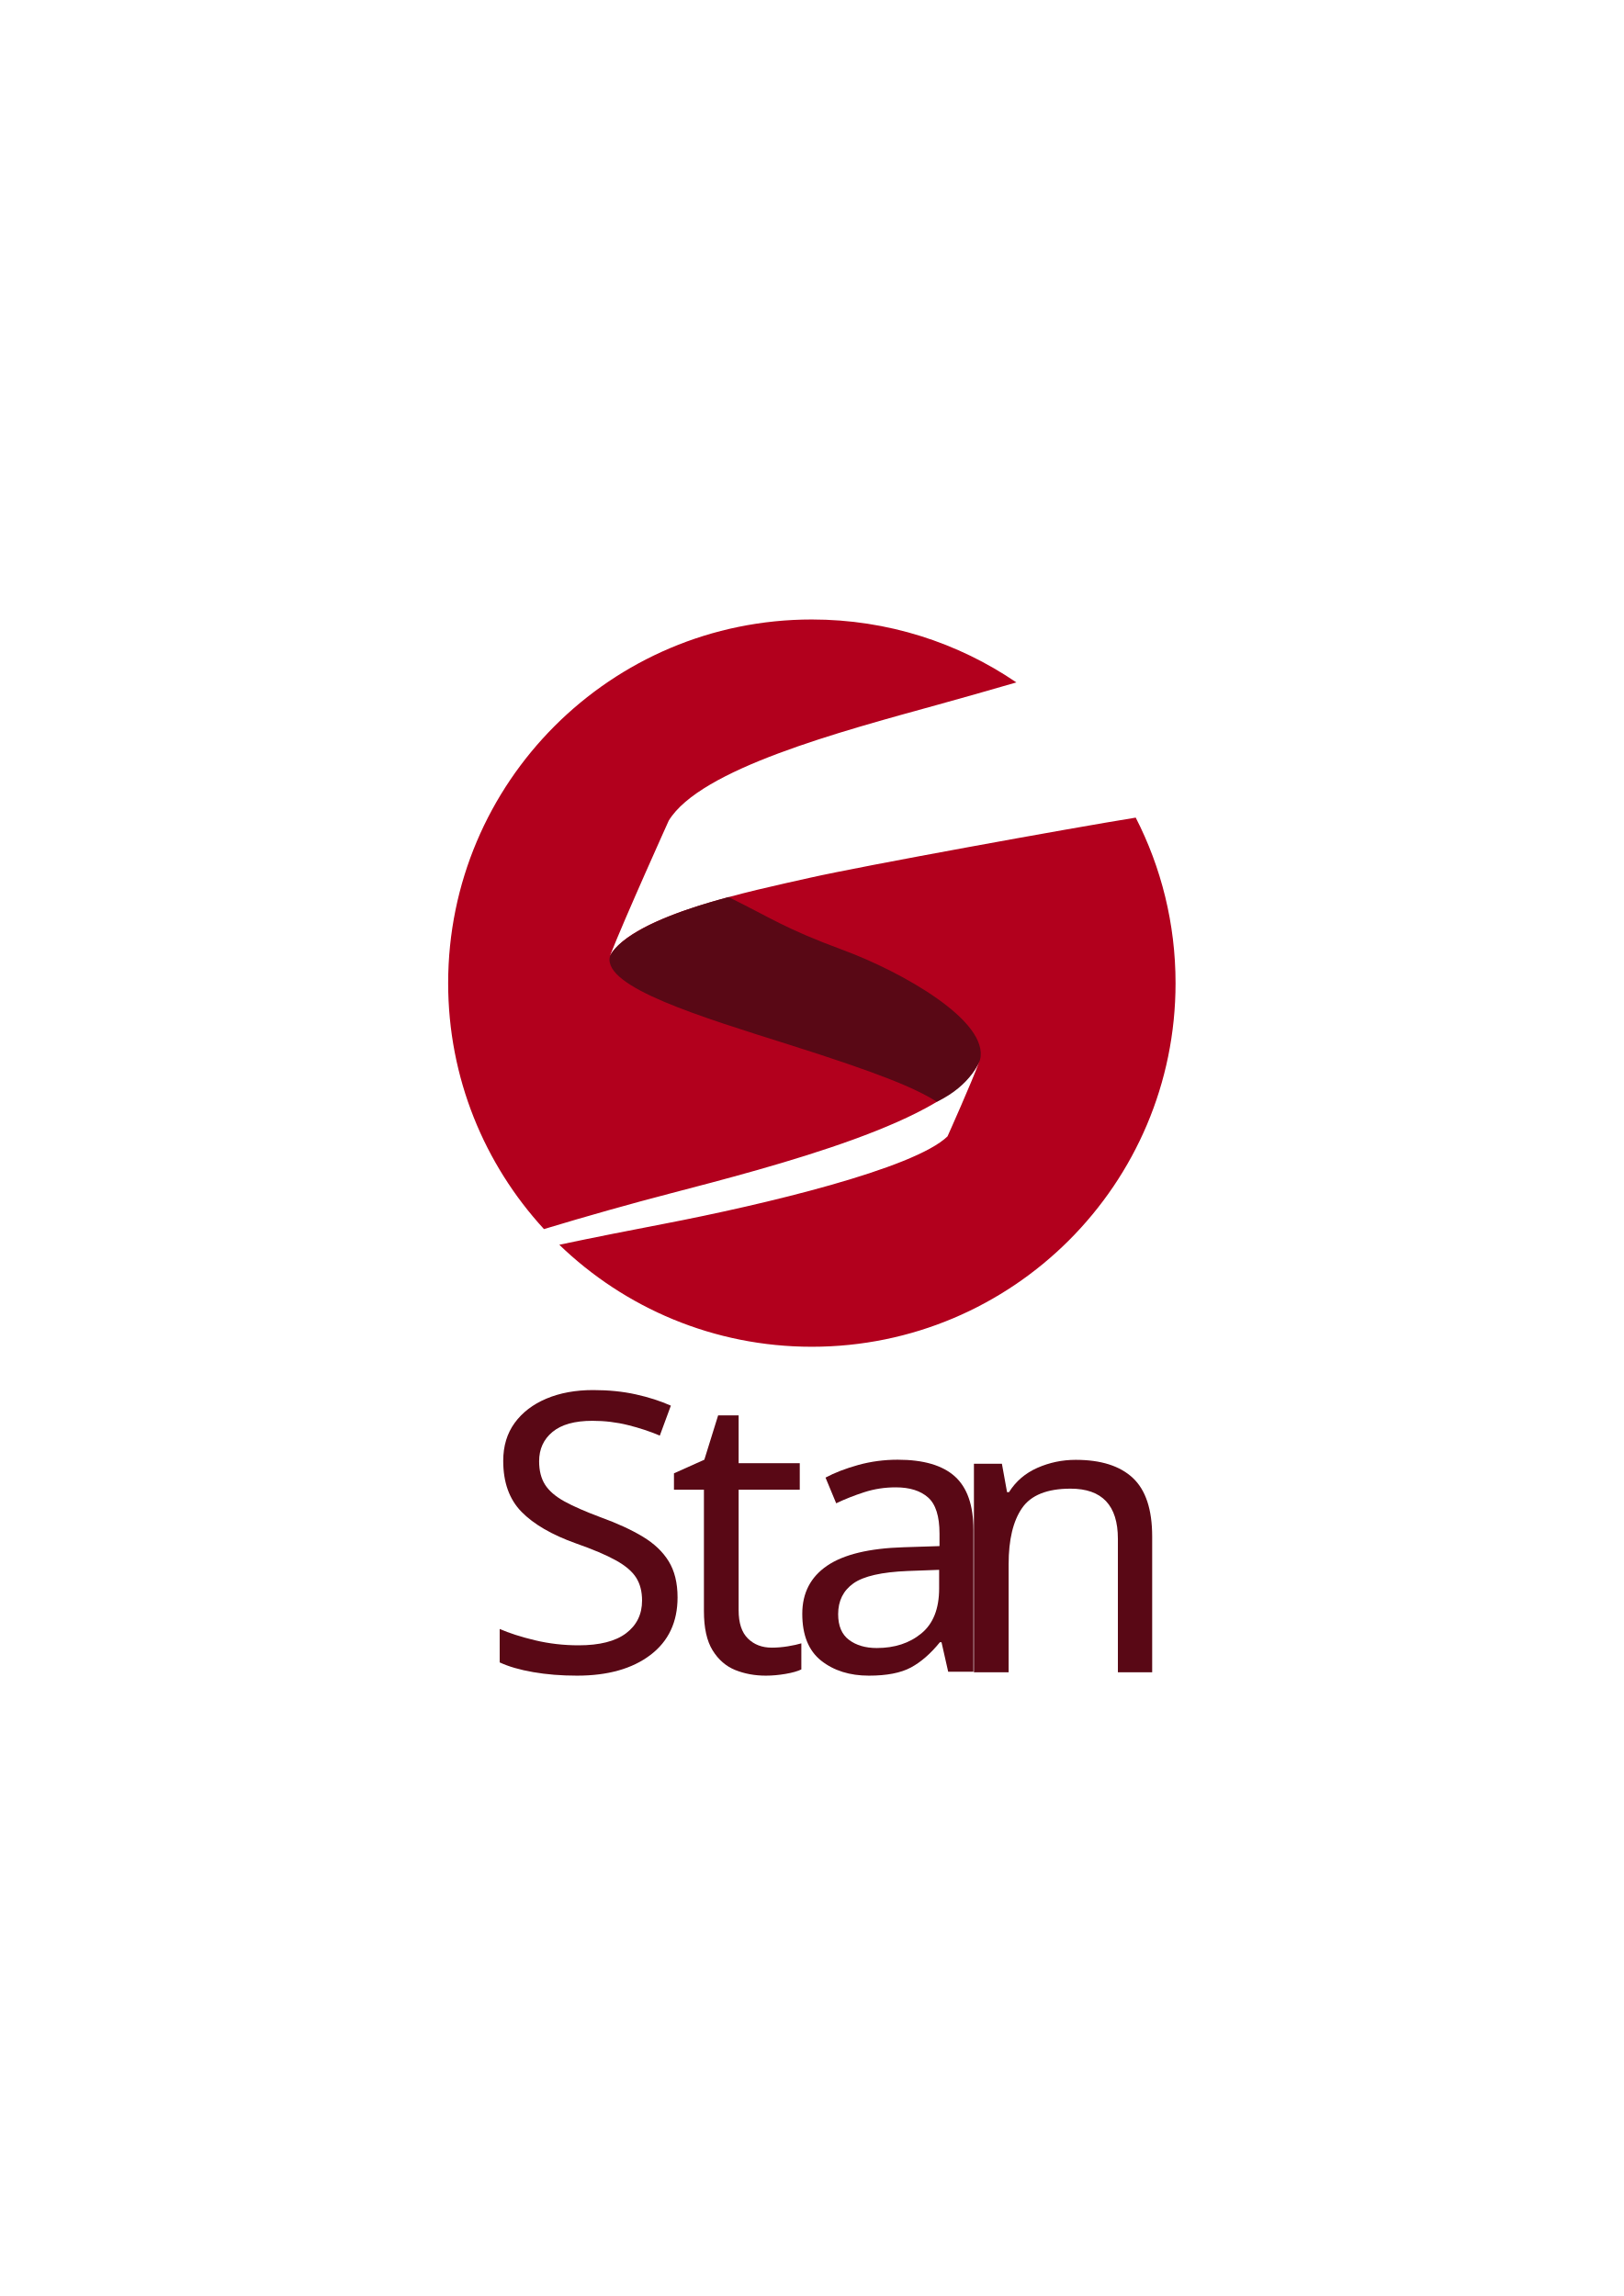
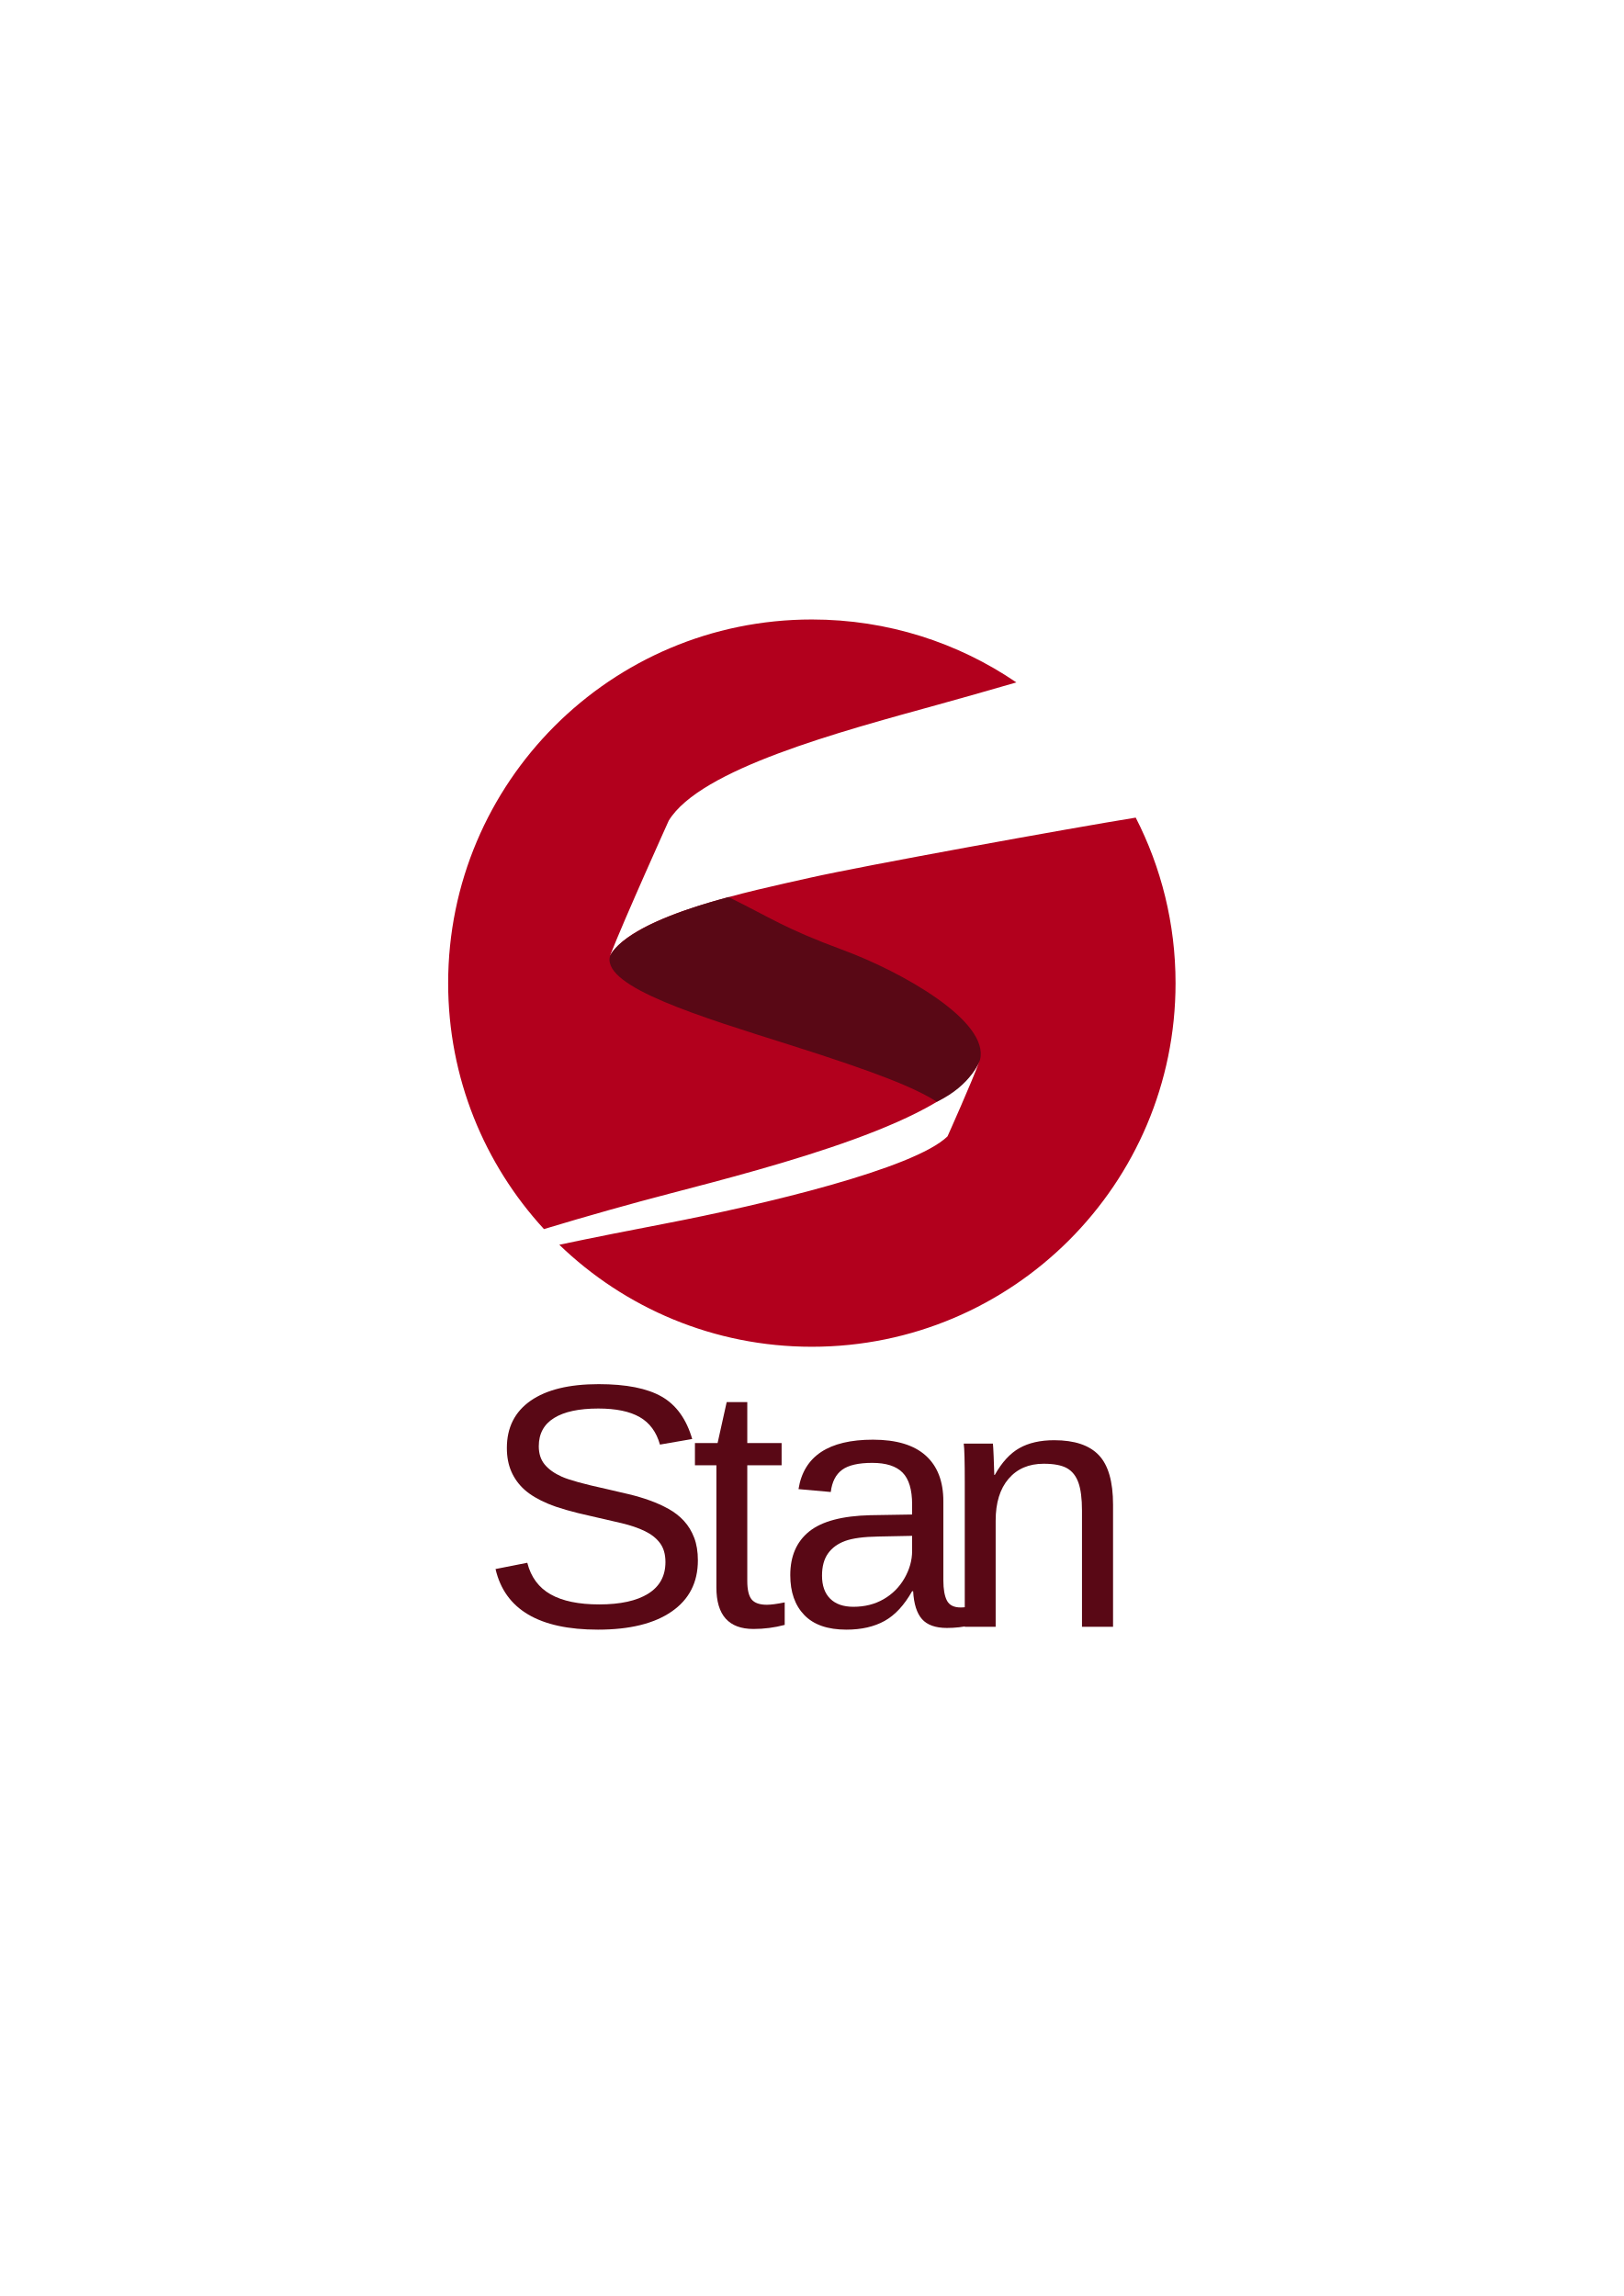
- <svg xmlns="http://www.w3.org/2000/svg" width="744.094" height="1052.362" id="svg2" version="1.1">
-   <defs id="defs4" />
-   <g id="layer1">
-     <text transform="scale(1.006727,0.9933182)" id="text3033" y="771.401" x="218.304" style="font-size:179.524px;font-style:normal;font-variant:normal;font-weight:normal;font-stretch:normal;text-align:start;line-height:125%;letter-spacing:0px;word-spacing:0px;writing-mode:lr-tb;text-anchor:start;fill:#590815;fill-opacity:1;stroke:none;font-family:Corbel;-inkscape-font-specification:Corbel" xml:space="preserve">
-       <tspan y="771.401" x="218.304" id="tspan3035">S</tspan>
-     </text>
-     <text xml:space="preserve" style="font-size:179.524px;font-style:normal;font-variant:normal;font-weight:normal;font-stretch:normal;text-align:start;line-height:125%;letter-spacing:0px;word-spacing:0px;writing-mode:lr-tb;text-anchor:start;fill:#590815;fill-opacity:1;stroke:none;font-family:Corbel;-inkscape-font-specification:Corbel" x="428.076" y="771.647" id="text3038" transform="scale(1.006727,0.9933182)">
-       <tspan id="tspan3040" x="428.076" y="771.647">n</tspan>
-     </text>
-     <text transform="scale(1.006727,0.9933182)" id="text3042" y="771.401" x="356.938" style="font-size:179.524px;font-style:normal;font-variant:normal;font-weight:normal;font-stretch:normal;text-align:start;line-height:125%;letter-spacing:0px;word-spacing:0px;writing-mode:lr-tb;text-anchor:start;fill:#590815;fill-opacity:1;stroke:none;font-family:Corbel;-inkscape-font-specification:Corbel" xml:space="preserve">
-       <tspan y="771.401" x="356.938" id="tspan3044">a</tspan>
-     </text>
-     <text xml:space="preserve" style="font-size:179.524px;font-style:normal;font-variant:normal;font-weight:normal;font-stretch:normal;text-align:start;line-height:125%;letter-spacing:0px;word-spacing:0px;writing-mode:lr-tb;text-anchor:start;fill:#590815;fill-opacity:1;stroke:none;font-family:Corbel;-inkscape-font-specification:Corbel" x="303.918" y="771.401" id="text3046" transform="scale(1.006727,0.9933182)">
-       <tspan id="tspan3048" x="303.918" y="771.401">t</tspan>
-     </text>
-     <path style="fill:#b2001d;fill-opacity:1;stroke:none" d="m 372.031,283.938 c -92.051,0 -166.656,74.637 -166.656,166.687 0,43.473 16.648,83.049 43.906,112.719 20.202,-6.122 40.604,-11.817 57.219,-16.156 48.062,-12.552 130.337,-33.765 142.219,-60.5 -3.342,9.283 -14.5,34.156 -14.5,34.156 -15.224,14.853 -84.415,31.326 -129.969,40.094 -14.533,2.797 -31.119,6.029 -47.937,9.594 29.975,28.929 70.764,46.75 115.719,46.75 92.051,0 166.688,-74.606 166.688,-166.656 0,-27.328 -6.593,-53.116 -18.25,-75.875 -30.077,4.853 -124.963,22.076 -149.281,27.562 -26.839,6.055 -80.826,17.059 -91.594,35.625 6.684,-17.081 26.875,-61.812 26.875,-61.812 14.482,-23.764 78.592,-40.765 123.312,-53.125 10.431,-2.883 22.89,-6.421 36,-10.219 -26.71,-18.203 -58.989,-28.844 -93.75,-28.844 z" id="path3042" />
-     <path style="fill:#590815;fill-opacity:1;stroke:none" d="m 279.461,438.555 c -2.997,13.985 41.906,27.529 82.392,40.338 40.486,12.809 57.533,19.73 67.465,26.104 16.1,-7.7 19.79,-19.216 19.79,-19.216 4.495,-17.731 -35.866,-40.403 -62.781,-50.345 -26.915,-9.942 -32.906,-14.665 -52.429,-24.26 -51.393,13.601 -54.437,27.379 -54.437,27.379 z" id="path3044" />
-   </g>
+ <svg xmlns="http://www.w3.org/2000/svg" width="744.094" height="1052.362">
+   <text transform="scale(1.00673 .99332)" y="750.401" x="218.304" style="font-size:160px;font-style:normal;font-variant:normal;font-weight:400;font-stretch:normal;text-align:start;line-height:125%;letter-spacing:0;word-spacing:0;writing-mode:lr-tb;text-anchor:start;fill:#590815;fill-opacity:1;stroke:none;font-family:Liberation,Arial,sans-serif" xml:space="preserve">
+     <tspan y="750.401" x="218.304">S</tspan>
+   </text>
+   <text xml:space="preserve" style="font-size:160px;font-style:normal;font-variant:normal;font-weight:400;font-stretch:normal;text-align:start;line-height:125%;letter-spacing:0;word-spacing:0;writing-mode:lr-tb;text-anchor:start;fill:#590815;fill-opacity:1;stroke:none;font-family:Liberation,Arial,sans-serif" x="313.918" y="750.401" transform="scale(1.00673 .99332)">
+     <tspan x="313.918" y="750.401">t</tspan>
+   </text>
+   <text transform="scale(1.00673 .99332)" y="750.401" x="352.938" style="font-size:160px;font-style:normal;font-variant:normal;font-weight:400;font-stretch:normal;text-align:start;line-height:125%;letter-spacing:0;word-spacing:0;writing-mode:lr-tb;text-anchor:start;fill:#590815;fill-opacity:1;stroke:none;font-family:Liberation,Arial,sans-serif" xml:space="preserve">
+     <tspan y="750.401" x="352.938">a</tspan>
+   </text>
+   <text xml:space="preserve" style="font-size:160px;font-style:normal;font-variant:normal;font-weight:400;font-stretch:normal;text-align:start;line-height:125%;letter-spacing:0;word-spacing:0;writing-mode:lr-tb;text-anchor:start;fill:#590815;fill-opacity:1;stroke:none;font-family:Liberation,Arial,sans-serif" x="428.076" y="750.647" transform="scale(1.00673 .99332)">
+     <tspan x="428.076" y="750.647">n</tspan>
+   </text>
+   <path style="fill:#b2001d;fill-opacity:1;stroke:none" d="M372.031 283.938c-92.05 0-166.656 74.637-166.656 166.688 0 43.473 16.648 83.049 43.906 112.719 20.202-6.123 40.604-11.818 57.219-16.157 48.062-12.551 130.337-33.765 142.219-60.5-3.342 9.283-14.5 34.157-14.5 34.157-15.224 14.852-84.415 31.326-129.969 40.093-14.533 2.797-31.12 6.03-47.937 9.594 29.975 28.93 70.764 46.75 115.718 46.75 92.051 0 166.688-74.605 166.688-166.656 0-27.328-6.593-53.116-18.25-75.875-30.077 4.853-124.963 22.076-149.281 27.562-26.84 6.055-80.826 17.06-91.594 35.625 6.683-17.08 26.875-61.812 26.875-61.812C320.95 352.362 385.06 335.36 429.78 323c10.431-2.883 22.89-6.421 36-10.219-26.71-18.202-58.989-28.844-93.75-28.844z" />
+   <path style="fill:#590815;fill-opacity:1;stroke:none" d="M279.461 438.555c-2.997 13.986 41.906 27.53 82.392 40.339 40.486 12.809 57.532 19.73 67.464 26.103 16.1-7.7 19.79-19.216 19.79-19.216 4.496-17.73-35.865-40.402-62.78-50.345-26.915-9.942-32.907-14.665-52.43-24.26-51.392 13.602-54.436 27.38-54.436 27.38z" />
</svg>
